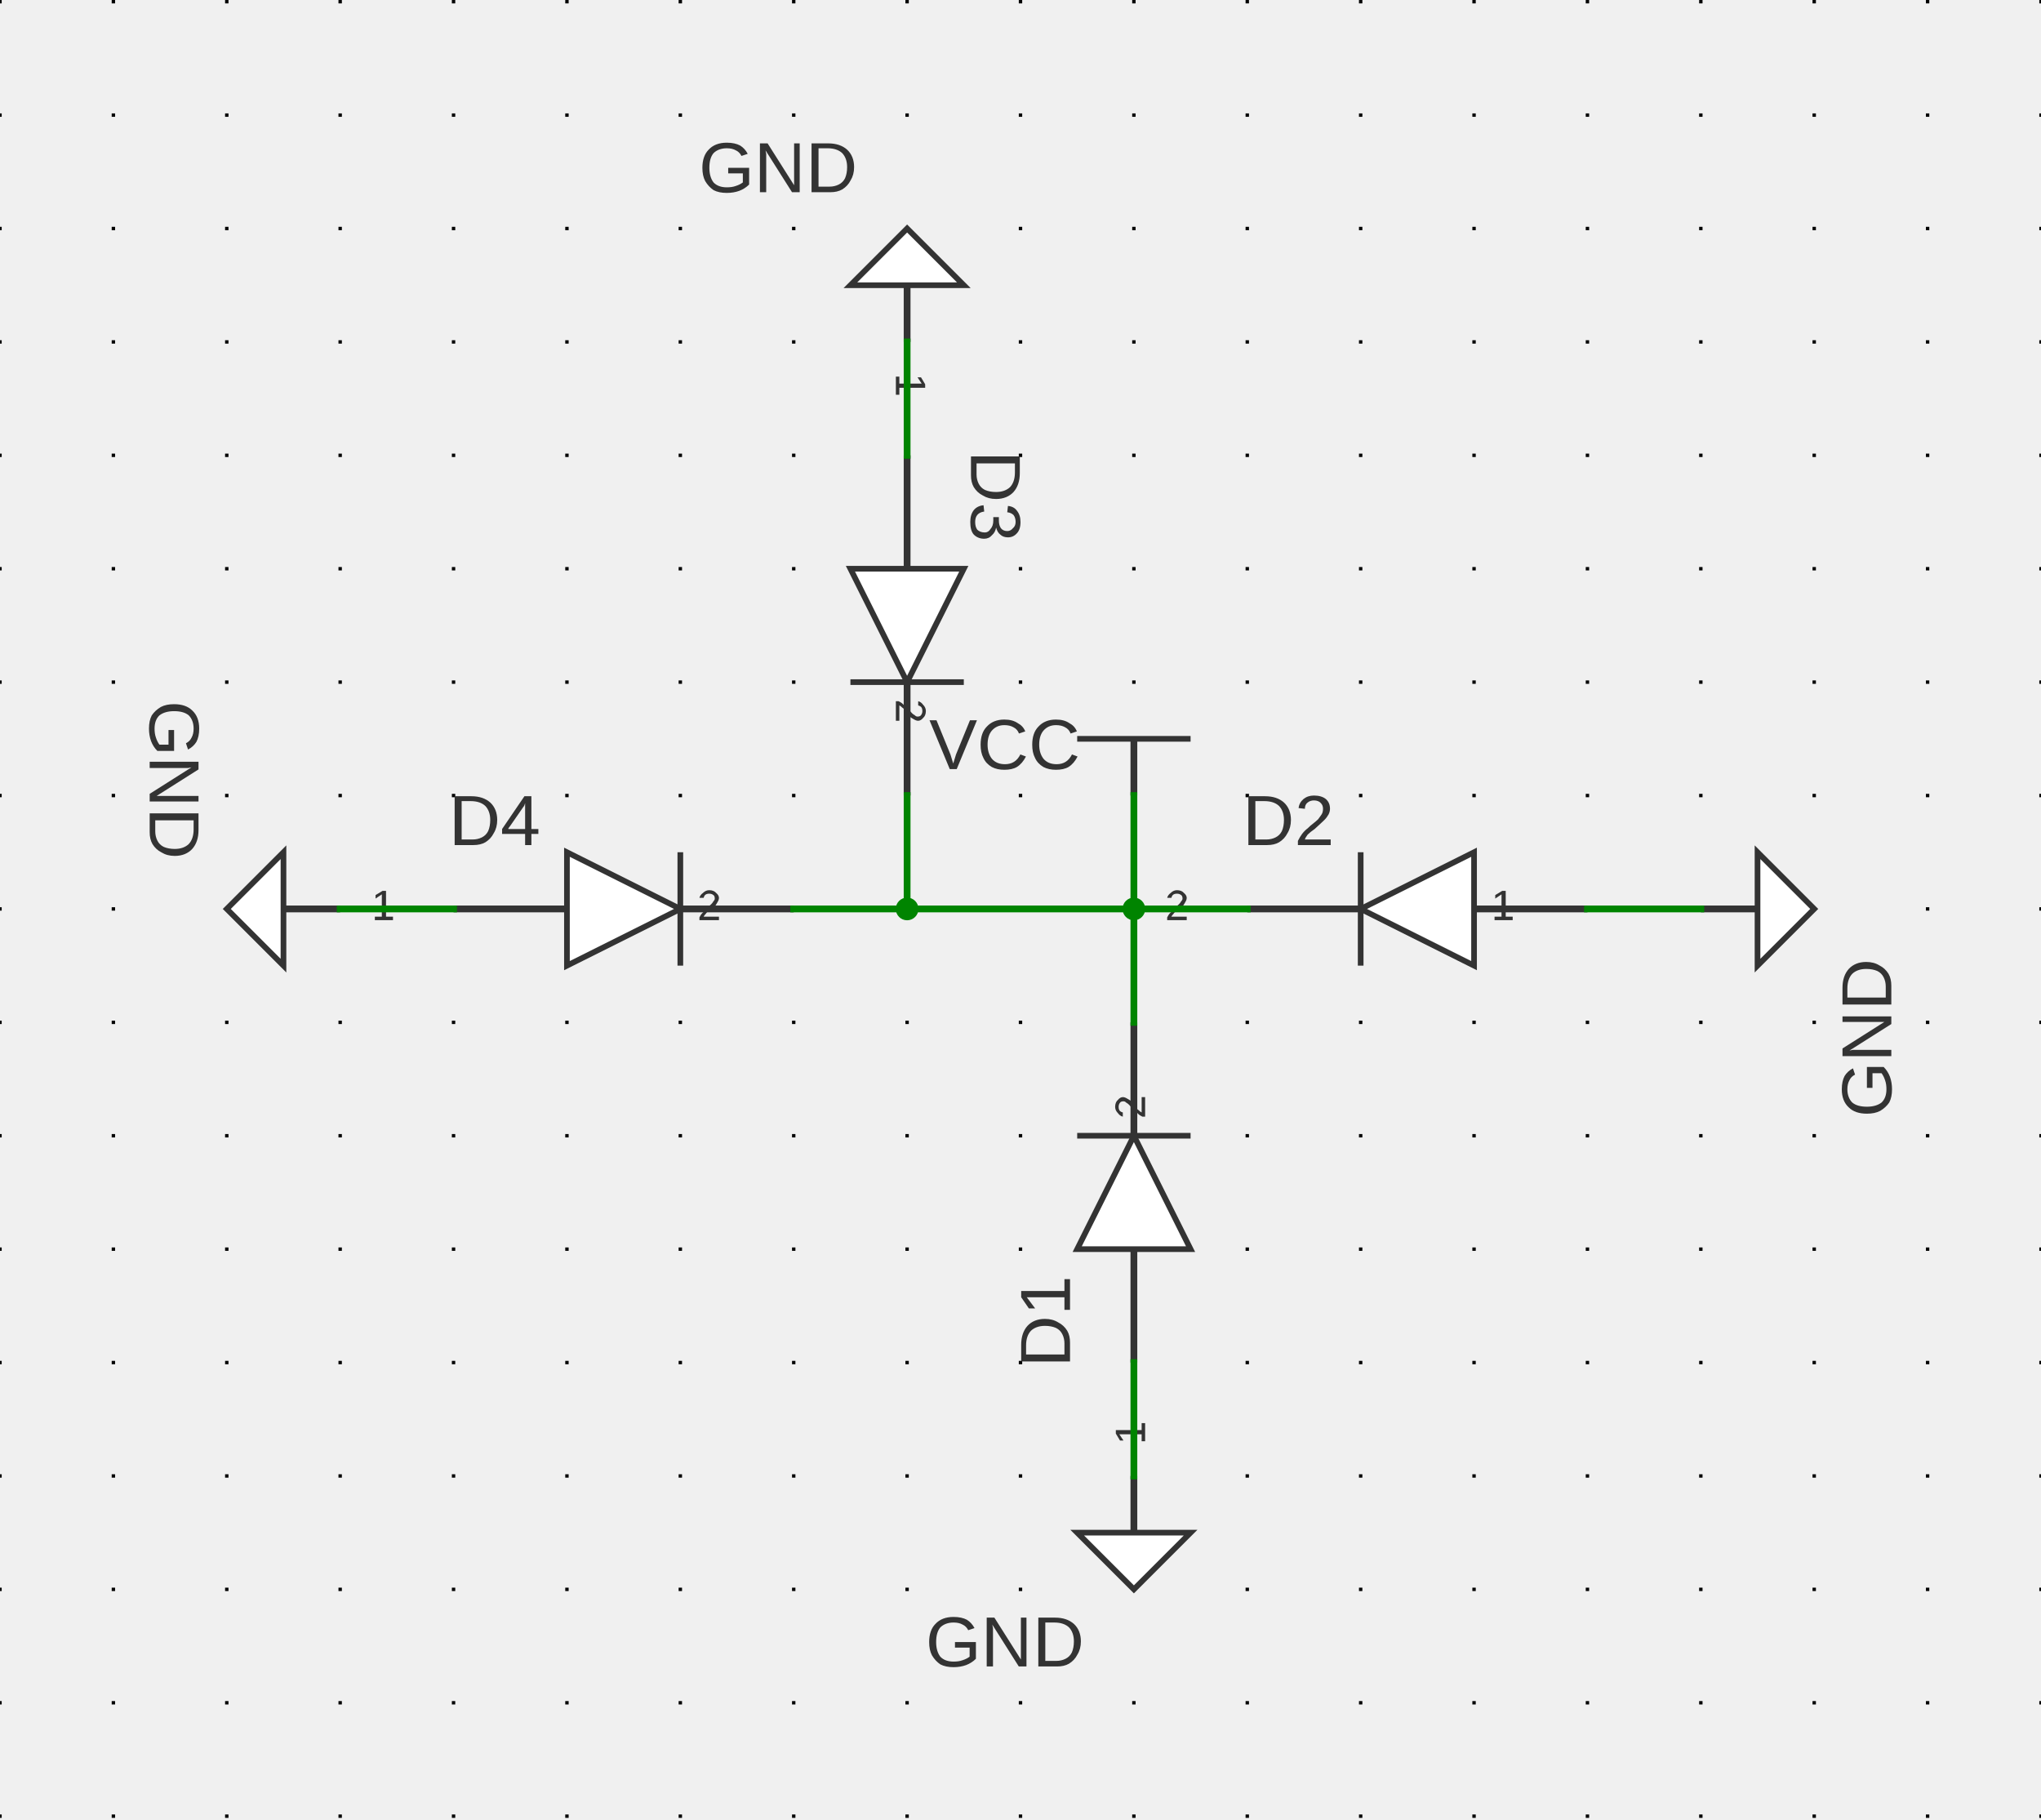
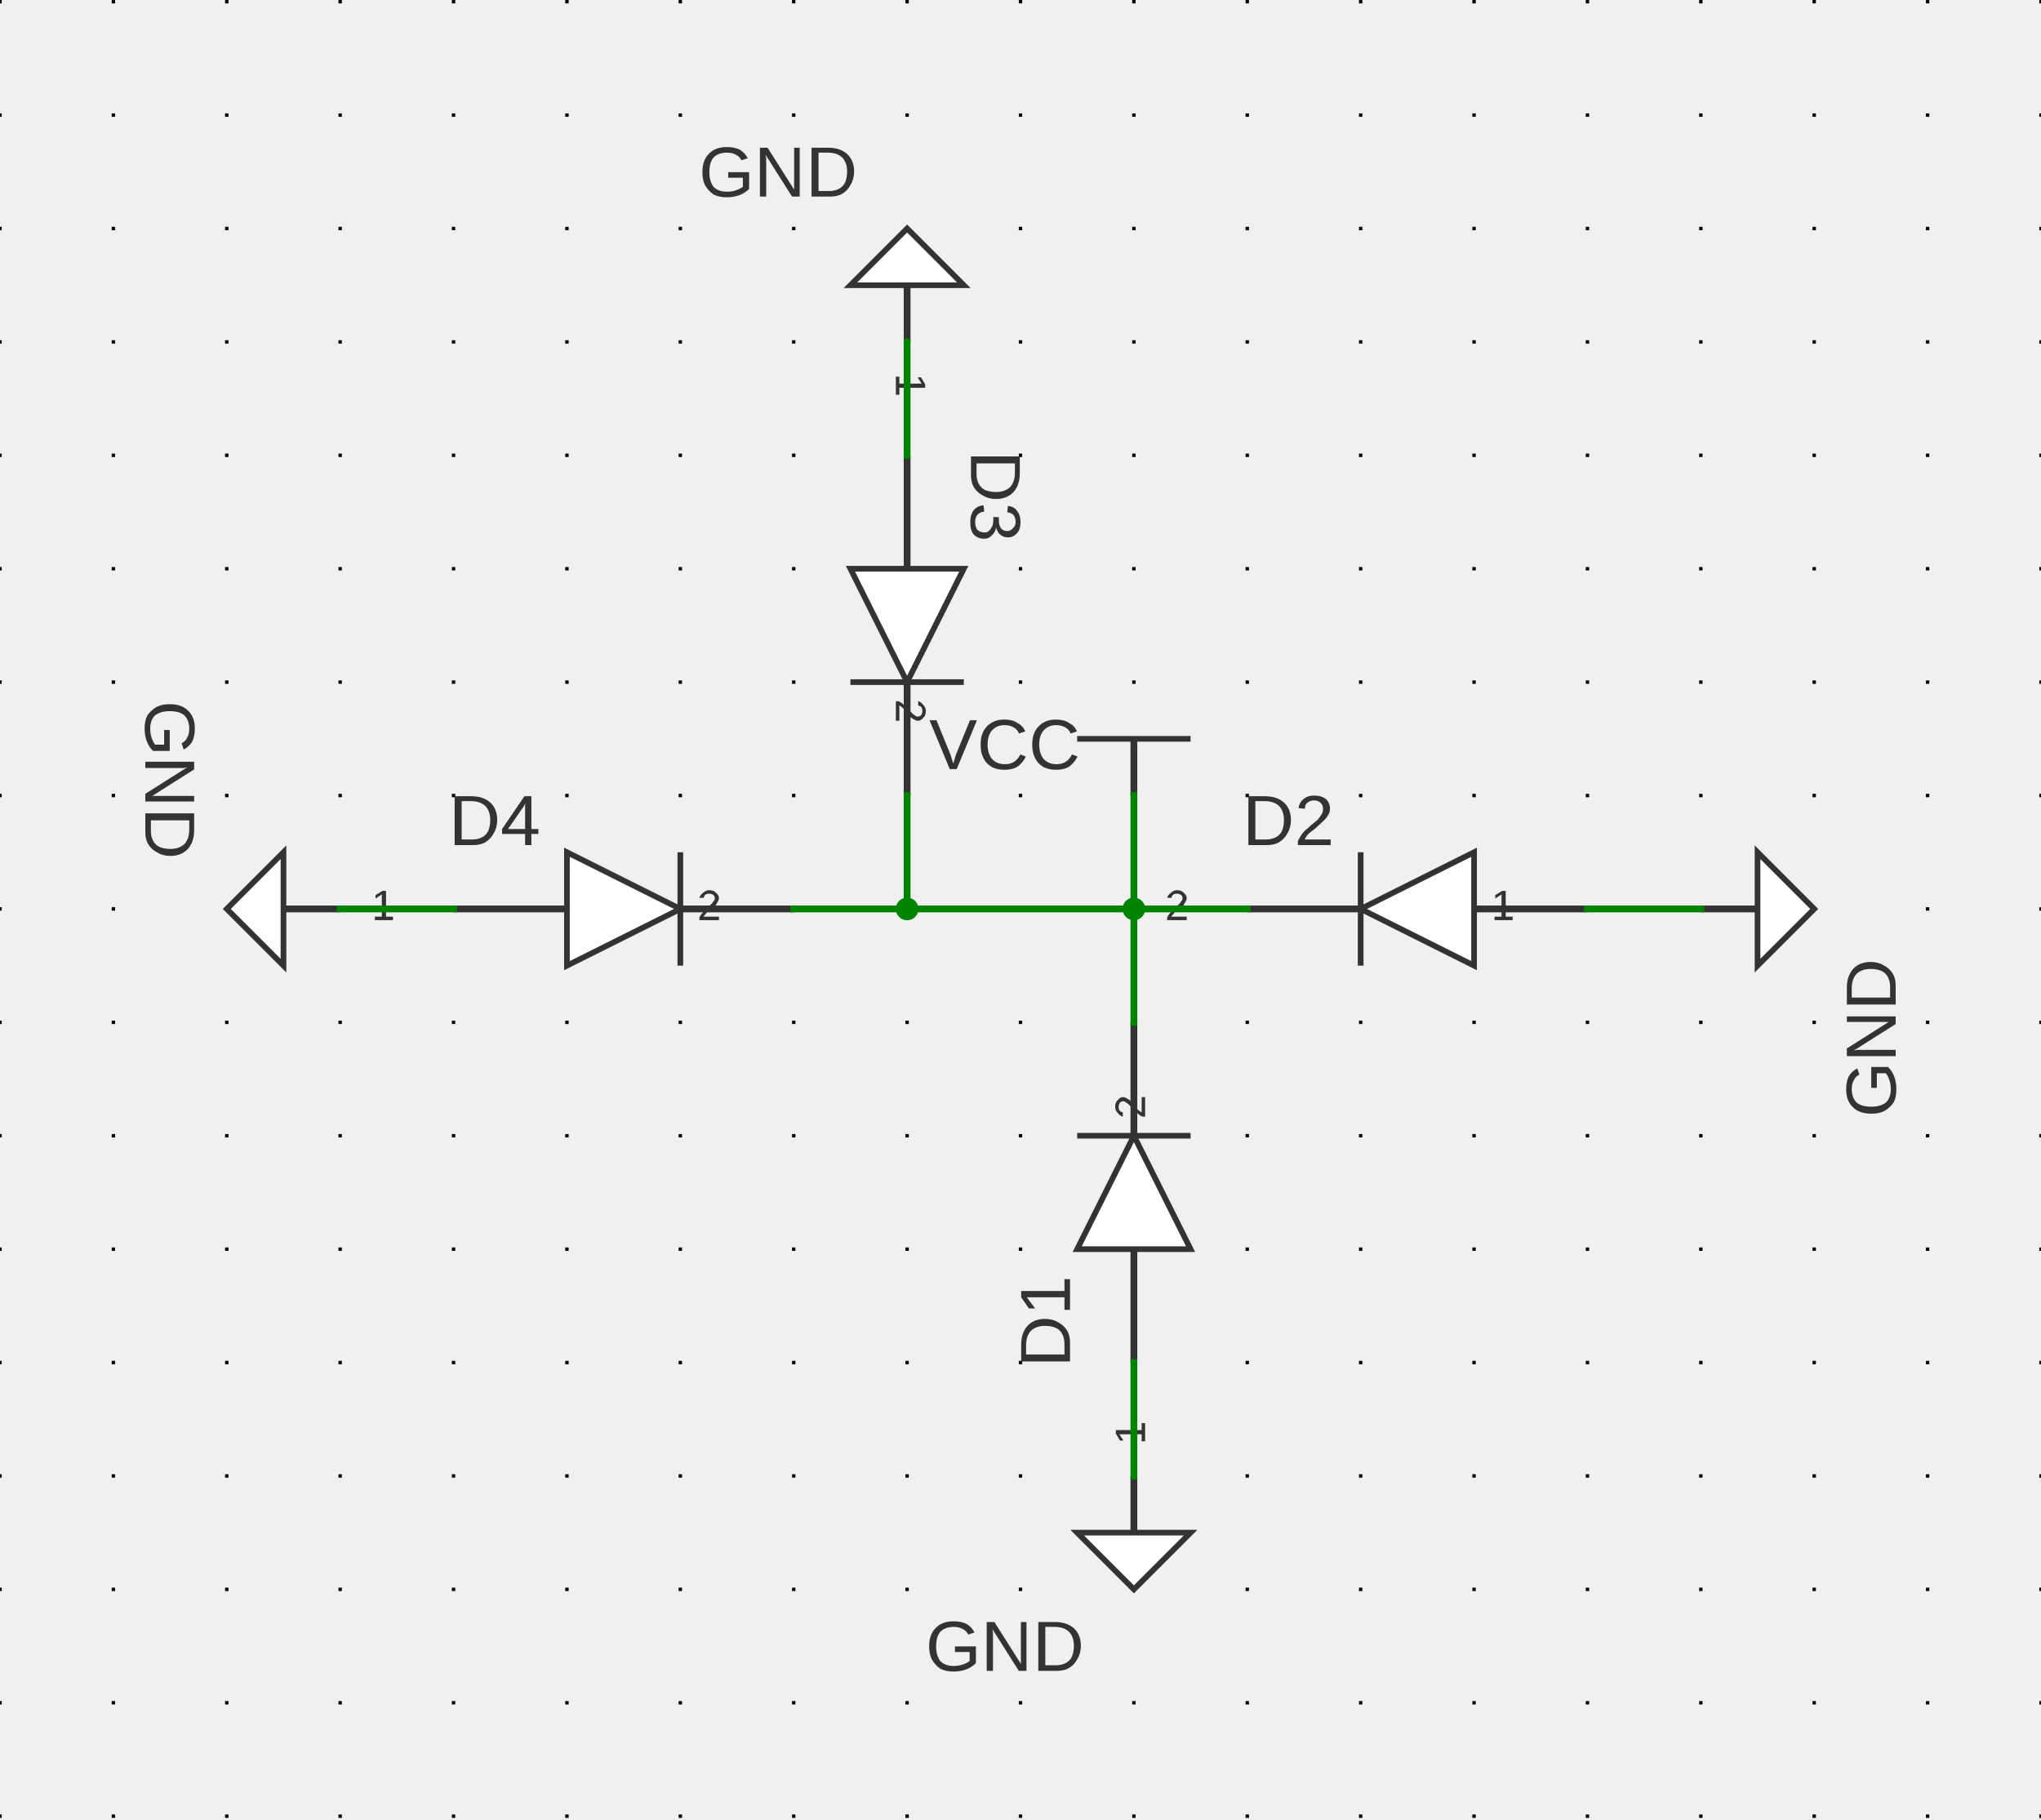
<svg xmlns="http://www.w3.org/2000/svg" xmlns:ns1="http://svgjs.dev/svgjs" version="1.1" width="431.971" height="385.054" viewBox="-2.54 -2.578 45.72 40.754">
  <g id="sheet-0" class="sheet" transform="matrix(1,0,0,1,0,0)">
    <g class="sheet-elements" transform="matrix(1,0,0,1,0,0)">
      <g transform="matrix(1,0,0,1,0,0)" class="grid">
        <path d="M -2.54 -2.578 L -2.54 38.176 M 0 -2.578 L 0 38.176 M 2.54 -2.578 L 2.54 38.176 M 5.08 -2.578 L 5.08 38.176 M 7.62 -2.578 L 7.62 38.176 M 10.16 -2.578 L 10.16 38.176 M 12.7 -2.578 L 12.7 38.176 M 15.24 -2.578 L 15.24 38.176 M 17.78 -2.578 L 17.78 38.176 M 20.32 -2.578 L 20.32 38.176 M 22.86 -2.578 L 22.86 38.176 M 25.4 -2.578 L 25.4 38.176 M 27.94 -2.578 L 27.94 38.176 M 30.48 -2.578 L 30.48 38.176 M 33.02 -2.578 L 33.02 38.176 M 35.56 -2.578 L 35.56 38.176 M 38.1 -2.578 L 38.1 38.176 M 40.64 -2.578 L 40.64 38.176 M 43.18 -2.578 L 43.18 38.176" stroke-dasharray="0.076,2.464" stroke-width="0.076" stroke="#000000" />
      </g>
      <g transform="matrix(1,0,0,1,22.86,13.97)">
        <g>
          <path d="M -1.27 0 L 1.27 0" stroke-width="0.127" stroke="#333333" fill="none" />
          <path d="M 0 1.27 L 0 0" stroke-width="0.152" stroke="#333333" />
          <g transform="matrix(1,0,0,1,0,-0.381)">
            <text fill="#333333" font-family="Arial" font-size="1.6" text-anchor="middle" dominant-baseline="text-top" font-weight="regular" xml:space="preserve" transform="matrix(1,0,0,1,0,0)" ns1:data="{&quot;leading&quot;:&quot;1.3&quot;}">
              <tspan dy="0" x="0" ns1:data="{&quot;newLined&quot;:true}">VCC</tspan>
            </text>
          </g>
        </g>
      </g>
      <g transform="matrix(1,0,0,1,22.86,24.13)">
        <g>
          <path d="M 1.27 1.27 L -1.27 1.27 L 0 -1.27 Z" stroke-width="0.127" stroke="#333333" fill="#ffffff" />
          <path d="M -1.27 -1.27 L 1.27 -1.27" stroke-width="0.127" stroke="#333333" fill="none" />
          <path d="M 0 3.81 L 0 1.27" stroke-width="0.152" stroke="#333333" />
          <path d="M 0 -3.81 L 0 -1.27" stroke-width="0.152" stroke="#333333" />
          <g transform="matrix(0,-1,1,0,-0.381,1.651)">
            <text fill="#333333" font-family="Arial" font-size="0.96" text-anchor="end" dominant-baseline="text-top" font-weight="regular" xml:space="preserve" transform="matrix(1,0,0,1,0,0)" ns1:data="{&quot;leading&quot;:&quot;1.3&quot;}">
              <tspan dy="0" x="0" ns1:data="{&quot;newLined&quot;:true}">1</tspan>
            </text>
          </g>
          <g transform="matrix(0,-1,1,0,-0.381,-1.651)">
            <text fill="#333333" font-family="Arial" font-size="0.96" text-anchor="start" dominant-baseline="text-top" font-weight="regular" xml:space="preserve" transform="matrix(1,0,0,1,0,0)" ns1:data="{&quot;leading&quot;:&quot;1.3&quot;}">
              <tspan dy="0" x="0" ns1:data="{&quot;newLined&quot;:true}">2</tspan>
            </text>
          </g>
          <g transform="matrix(0,-1,1,0,-2.54,0)">
            <text fill="#333333" font-family="Arial" font-size="1.6" text-anchor="middle" dominant-baseline="hanging" font-weight="regular" xml:space="preserve" transform="matrix(1,0,0,1,0,0)" ns1:data="{&quot;leading&quot;:&quot;1.3&quot;}">
              <tspan dy="0" x="0" ns1:data="{&quot;newLined&quot;:true}">D1</tspan>
            </text>
          </g>
        </g>
      </g>
      <g transform="matrix(1,0,0,1,22.86,31.75)">
        <g>
          <path d="M -1.27 0 L 1.27 0 L 0 1.27 Z" stroke-width="0.127" stroke="#333333" fill="#ffffff" />
          <path d="M 0 -1.27 L 0 0" stroke-width="0.152" stroke="#333333" />
          <g transform="matrix(1,0,0,1,0,2.54)">
-             <text fill="#333333" font-family="Arial" font-size="1.6" text-anchor="middle" dominant-baseline="middle" font-weight="regular" xml:space="preserve" transform="matrix(1,0,0,1,0,0)" ns1:data="{&quot;leading&quot;:&quot;1.3&quot;}">
+             <text fill="#333333" font-family="Arial" font-size="1.6" text-anchor="middle" dominant-baseline="central" font-weight="regular" xml:space="preserve" transform="matrix(1,0,0,1,0,0)" ns1:data="{&quot;leading&quot;:&quot;1.3&quot;}">
              <tspan dy="0" x="0" ns1:data="{&quot;newLined&quot;:true}">GND</tspan>
            </text>
          </g>
        </g>
      </g>
      <g transform="matrix(1,0,0,1,29.21,17.78)">
        <g>
          <path d="M 1.27 1.27 L 1.27 -1.27 L -1.27 0 Z" stroke-width="0.127" stroke="#333333" fill="#ffffff" />
          <path d="M -1.27 -1.27 L -1.27 1.27" stroke-width="0.127" stroke="#333333" fill="none" />
          <path d="M 3.81 0 L 1.27 0" stroke-width="0.152" stroke="#333333" />
          <path d="M -3.81 0 L -1.27 0" stroke-width="0.152" stroke="#333333" />
          <g transform="matrix(1,0,0,1,1.651,-0.381)">
            <text fill="#333333" font-family="Arial" font-size="0.96" text-anchor="start" dominant-baseline="text-top" font-weight="regular" xml:space="preserve" transform="matrix(1,0,0,1,0,0)" ns1:data="{&quot;leading&quot;:&quot;1.3&quot;}">
              <tspan dy="0" x="0" ns1:data="{&quot;newLined&quot;:true}">1</tspan>
            </text>
          </g>
          <g transform="matrix(1,0,0,1,-1.651,-0.381)">
            <text fill="#333333" font-family="Arial" font-size="0.96" text-anchor="end" dominant-baseline="text-top" font-weight="regular" xml:space="preserve" transform="matrix(1,0,0,1,0,0)" ns1:data="{&quot;leading&quot;:&quot;1.3&quot;}">
              <tspan dy="0" x="0" ns1:data="{&quot;newLined&quot;:true}">2</tspan>
            </text>
          </g>
          <g transform="matrix(1,0,0,1,0,-2.54)">
            <text fill="#333333" font-family="Arial" font-size="1.6" text-anchor="middle" dominant-baseline="hanging" font-weight="regular" xml:space="preserve" transform="matrix(1,0,0,1,0,0)" ns1:data="{&quot;leading&quot;:&quot;1.3&quot;}">
              <tspan dy="0" x="0" ns1:data="{&quot;newLined&quot;:true}">D2</tspan>
            </text>
          </g>
        </g>
      </g>
      <g transform="matrix(1,0,0,1,36.83,17.78)">
        <g>
          <path d="M 0 1.27 L 0 -1.27 L 1.27 0 Z" stroke-width="0.127" stroke="#333333" fill="#ffffff" />
          <path d="M -1.27 0 L 0 0" stroke-width="0.152" stroke="#333333" />
          <g transform="matrix(0,-1,1,0,2.54,0)">
-             <text fill="#333333" font-family="Arial" font-size="1.6" text-anchor="middle" dominant-baseline="middle" font-weight="regular" xml:space="preserve" transform="matrix(1,0,0,1,0,0)" ns1:data="{&quot;leading&quot;:&quot;1.3&quot;}">
+             <text fill="#333333" font-family="Arial" font-size="1.6" text-anchor="middle" dominant-baseline="central" font-weight="regular" xml:space="preserve" transform="matrix(1,0,0,1,0,0)" ns1:data="{&quot;leading&quot;:&quot;1.3&quot;}">
              <tspan dy="0" x="0" ns1:data="{&quot;newLined&quot;:true}">GND</tspan>
            </text>
          </g>
        </g>
      </g>
      <g transform="matrix(1,0,0,1,17.78,11.43)">
        <g>
          <path d="M -1.27 -1.27 L 1.27 -1.27 L 0 1.27 Z" stroke-width="0.127" stroke="#333333" fill="#ffffff" />
          <path d="M 1.27 1.27 L -1.27 1.27" stroke-width="0.127" stroke="#333333" fill="none" />
          <path d="M 0 -3.81 L 0 -1.27" stroke-width="0.152" stroke="#333333" />
          <path d="M 0 3.81 L 0 1.27" stroke-width="0.152" stroke="#333333" />
          <g transform="matrix(0,1,-1,0,0.381,-1.651)">
            <text fill="#333333" font-family="Arial" font-size="0.96" text-anchor="end" dominant-baseline="text-top" font-weight="regular" xml:space="preserve" transform="matrix(1,0,0,1,0,0)" ns1:data="{&quot;leading&quot;:&quot;1.3&quot;}">
              <tspan dy="0" x="0" ns1:data="{&quot;newLined&quot;:true}">1</tspan>
            </text>
          </g>
          <g transform="matrix(0,1,-1,0,0.381,1.651)">
            <text fill="#333333" font-family="Arial" font-size="0.96" text-anchor="start" dominant-baseline="text-top" font-weight="regular" xml:space="preserve" transform="matrix(1,0,0,1,0,0)" ns1:data="{&quot;leading&quot;:&quot;1.3&quot;}">
              <tspan dy="0" x="0" ns1:data="{&quot;newLined&quot;:true}">2</tspan>
            </text>
          </g>
          <g transform="matrix(0,1,-1,0,2.54,0)">
            <text fill="#333333" font-family="Arial" font-size="1.6" text-anchor="middle" dominant-baseline="hanging" font-weight="regular" xml:space="preserve" transform="matrix(1,0,0,1,0,0)" ns1:data="{&quot;leading&quot;:&quot;1.3&quot;}">
              <tspan dy="0" x="0" ns1:data="{&quot;newLined&quot;:true}">D3</tspan>
            </text>
          </g>
        </g>
      </g>
      <g transform="matrix(1,0,0,1,17.78,3.81)">
        <g>
          <path d="M -1.27 0 L 1.27 0 L 0 -1.27 Z" stroke-width="0.127" stroke="#333333" fill="#ffffff" />
          <path d="M 0 1.27 L 0 0" stroke-width="0.152" stroke="#333333" />
          <g transform="matrix(1,0,0,1,0,-2.54)">
-             <text fill="#333333" font-family="Arial" font-size="1.6" text-anchor="middle" dominant-baseline="middle" font-weight="regular" xml:space="preserve" transform="matrix(1,0,0,1,0,0)" ns1:data="{&quot;leading&quot;:&quot;1.3&quot;}">
+             <text fill="#333333" font-family="Arial" font-size="1.6" text-anchor="middle" dominant-baseline="central" font-weight="regular" xml:space="preserve" transform="matrix(1,0,0,1,0,0)" ns1:data="{&quot;leading&quot;:&quot;1.3&quot;}">
              <tspan dy="0" x="0" ns1:data="{&quot;newLined&quot;:true}">GND</tspan>
            </text>
          </g>
        </g>
      </g>
      <g transform="matrix(1,0,0,1,11.43,17.78)">
        <g>
          <path d="M -1.27 1.27 L -1.27 -1.27 L 1.27 0 Z" stroke-width="0.127" stroke="#333333" fill="#ffffff" />
          <path d="M 1.27 -1.27 L 1.27 1.27" stroke-width="0.127" stroke="#333333" fill="none" />
          <path d="M -3.81 0 L -1.27 0" stroke-width="0.152" stroke="#333333" />
          <path d="M 3.81 0 L 1.27 0" stroke-width="0.152" stroke="#333333" />
          <g transform="matrix(1,0,0,1,-1.651,-0.381)">
            <text fill="#333333" font-family="Arial" font-size="0.96" text-anchor="end" dominant-baseline="text-top" font-weight="regular" xml:space="preserve" transform="matrix(1,0,0,1,0,0)" ns1:data="{&quot;leading&quot;:&quot;1.3&quot;}">
              <tspan dy="0" x="0" ns1:data="{&quot;newLined&quot;:true}">1</tspan>
            </text>
          </g>
          <g transform="matrix(1,0,0,1,1.651,-0.381)">
            <text fill="#333333" font-family="Arial" font-size="0.96" text-anchor="start" dominant-baseline="text-top" font-weight="regular" xml:space="preserve" transform="matrix(1,0,0,1,0,0)" ns1:data="{&quot;leading&quot;:&quot;1.3&quot;}">
              <tspan dy="0" x="0" ns1:data="{&quot;newLined&quot;:true}">2</tspan>
            </text>
          </g>
          <g transform="matrix(1,0,0,1,0,-2.54)">
            <text fill="#333333" font-family="Arial" font-size="1.6" text-anchor="middle" dominant-baseline="hanging" font-weight="regular" xml:space="preserve" transform="matrix(1,0,0,1,0,0)" ns1:data="{&quot;leading&quot;:&quot;1.3&quot;}">
              <tspan dy="0" x="0" ns1:data="{&quot;newLined&quot;:true}">D4</tspan>
            </text>
          </g>
        </g>
      </g>
      <g transform="matrix(1,0,0,1,3.81,17.78)">
        <g>
          <path d="M 0 -1.27 L 0 1.27 L -1.27 0 Z" stroke-width="0.127" stroke="#333333" fill="#ffffff" />
          <path d="M 1.27 0 L 0 0" stroke-width="0.152" stroke="#333333" />
          <g transform="matrix(0,1,-1,0,-2.54,0)">
-             <text fill="#333333" font-family="Arial" font-size="1.6" text-anchor="middle" dominant-baseline="middle" font-weight="regular" xml:space="preserve" transform="matrix(1,0,0,1,0,0)" ns1:data="{&quot;leading&quot;:&quot;1.3&quot;}">
+             <text fill="#333333" font-family="Arial" font-size="1.6" text-anchor="middle" dominant-baseline="central" font-weight="regular" xml:space="preserve" transform="matrix(1,0,0,1,0,0)" ns1:data="{&quot;leading&quot;:&quot;1.3&quot;}">
              <tspan dy="0" x="0" ns1:data="{&quot;newLined&quot;:true}">GND</tspan>
            </text>
          </g>
        </g>
      </g>
      <g>
        <line x1="22.86" y1="15.24" x2="22.86" y2="17.78" stroke-linecap="square" stroke-width="0.152" stroke="#008400" fill="none" />
        <line x1="22.86" y1="17.78" x2="22.86" y2="20.32" stroke-linecap="square" stroke-width="0.152" stroke="#008400" fill="none" />
        <line x1="22.86" y1="17.78" x2="25.4" y2="17.78" stroke-linecap="square" stroke-width="0.152" stroke="#008400" fill="none" />
        <line x1="22.86" y1="17.78" x2="17.78" y2="17.78" stroke-linecap="square" stroke-width="0.152" stroke="#008400" fill="none" />
        <line x1="17.78" y1="17.78" x2="17.78" y2="15.24" stroke-linecap="square" stroke-width="0.152" stroke="#008400" fill="none" />
        <line x1="17.78" y1="17.78" x2="15.24" y2="17.78" stroke-linecap="square" stroke-width="0.152" stroke="#008400" fill="none" />
        <circle r="0.254" cx="0.254" cy="0.254" transform="matrix(1,0,0,1,22.606,17.526)" fill="#008400" stroke="none" />
        <circle r="0.254" cx="0.254" cy="0.254" transform="matrix(1,0,0,1,17.526,17.526)" fill="#008400" stroke="none" />
        <line x1="22.86" y1="27.94" x2="22.86" y2="30.48" stroke-linecap="square" stroke-width="0.152" stroke="#008400" fill="none" />
        <line x1="33.02" y1="17.78" x2="35.56" y2="17.78" stroke-linecap="square" stroke-width="0.152" stroke="#008400" fill="none" />
        <line x1="17.78" y1="7.62" x2="17.78" y2="5.08" stroke-linecap="square" stroke-width="0.152" stroke="#008400" fill="none" />
        <line x1="7.62" y1="17.78" x2="5.08" y2="17.78" stroke-linecap="square" stroke-width="0.152" stroke="#008400" fill="none" />
      </g>
      <g />
    </g>
  </g>
</svg>
